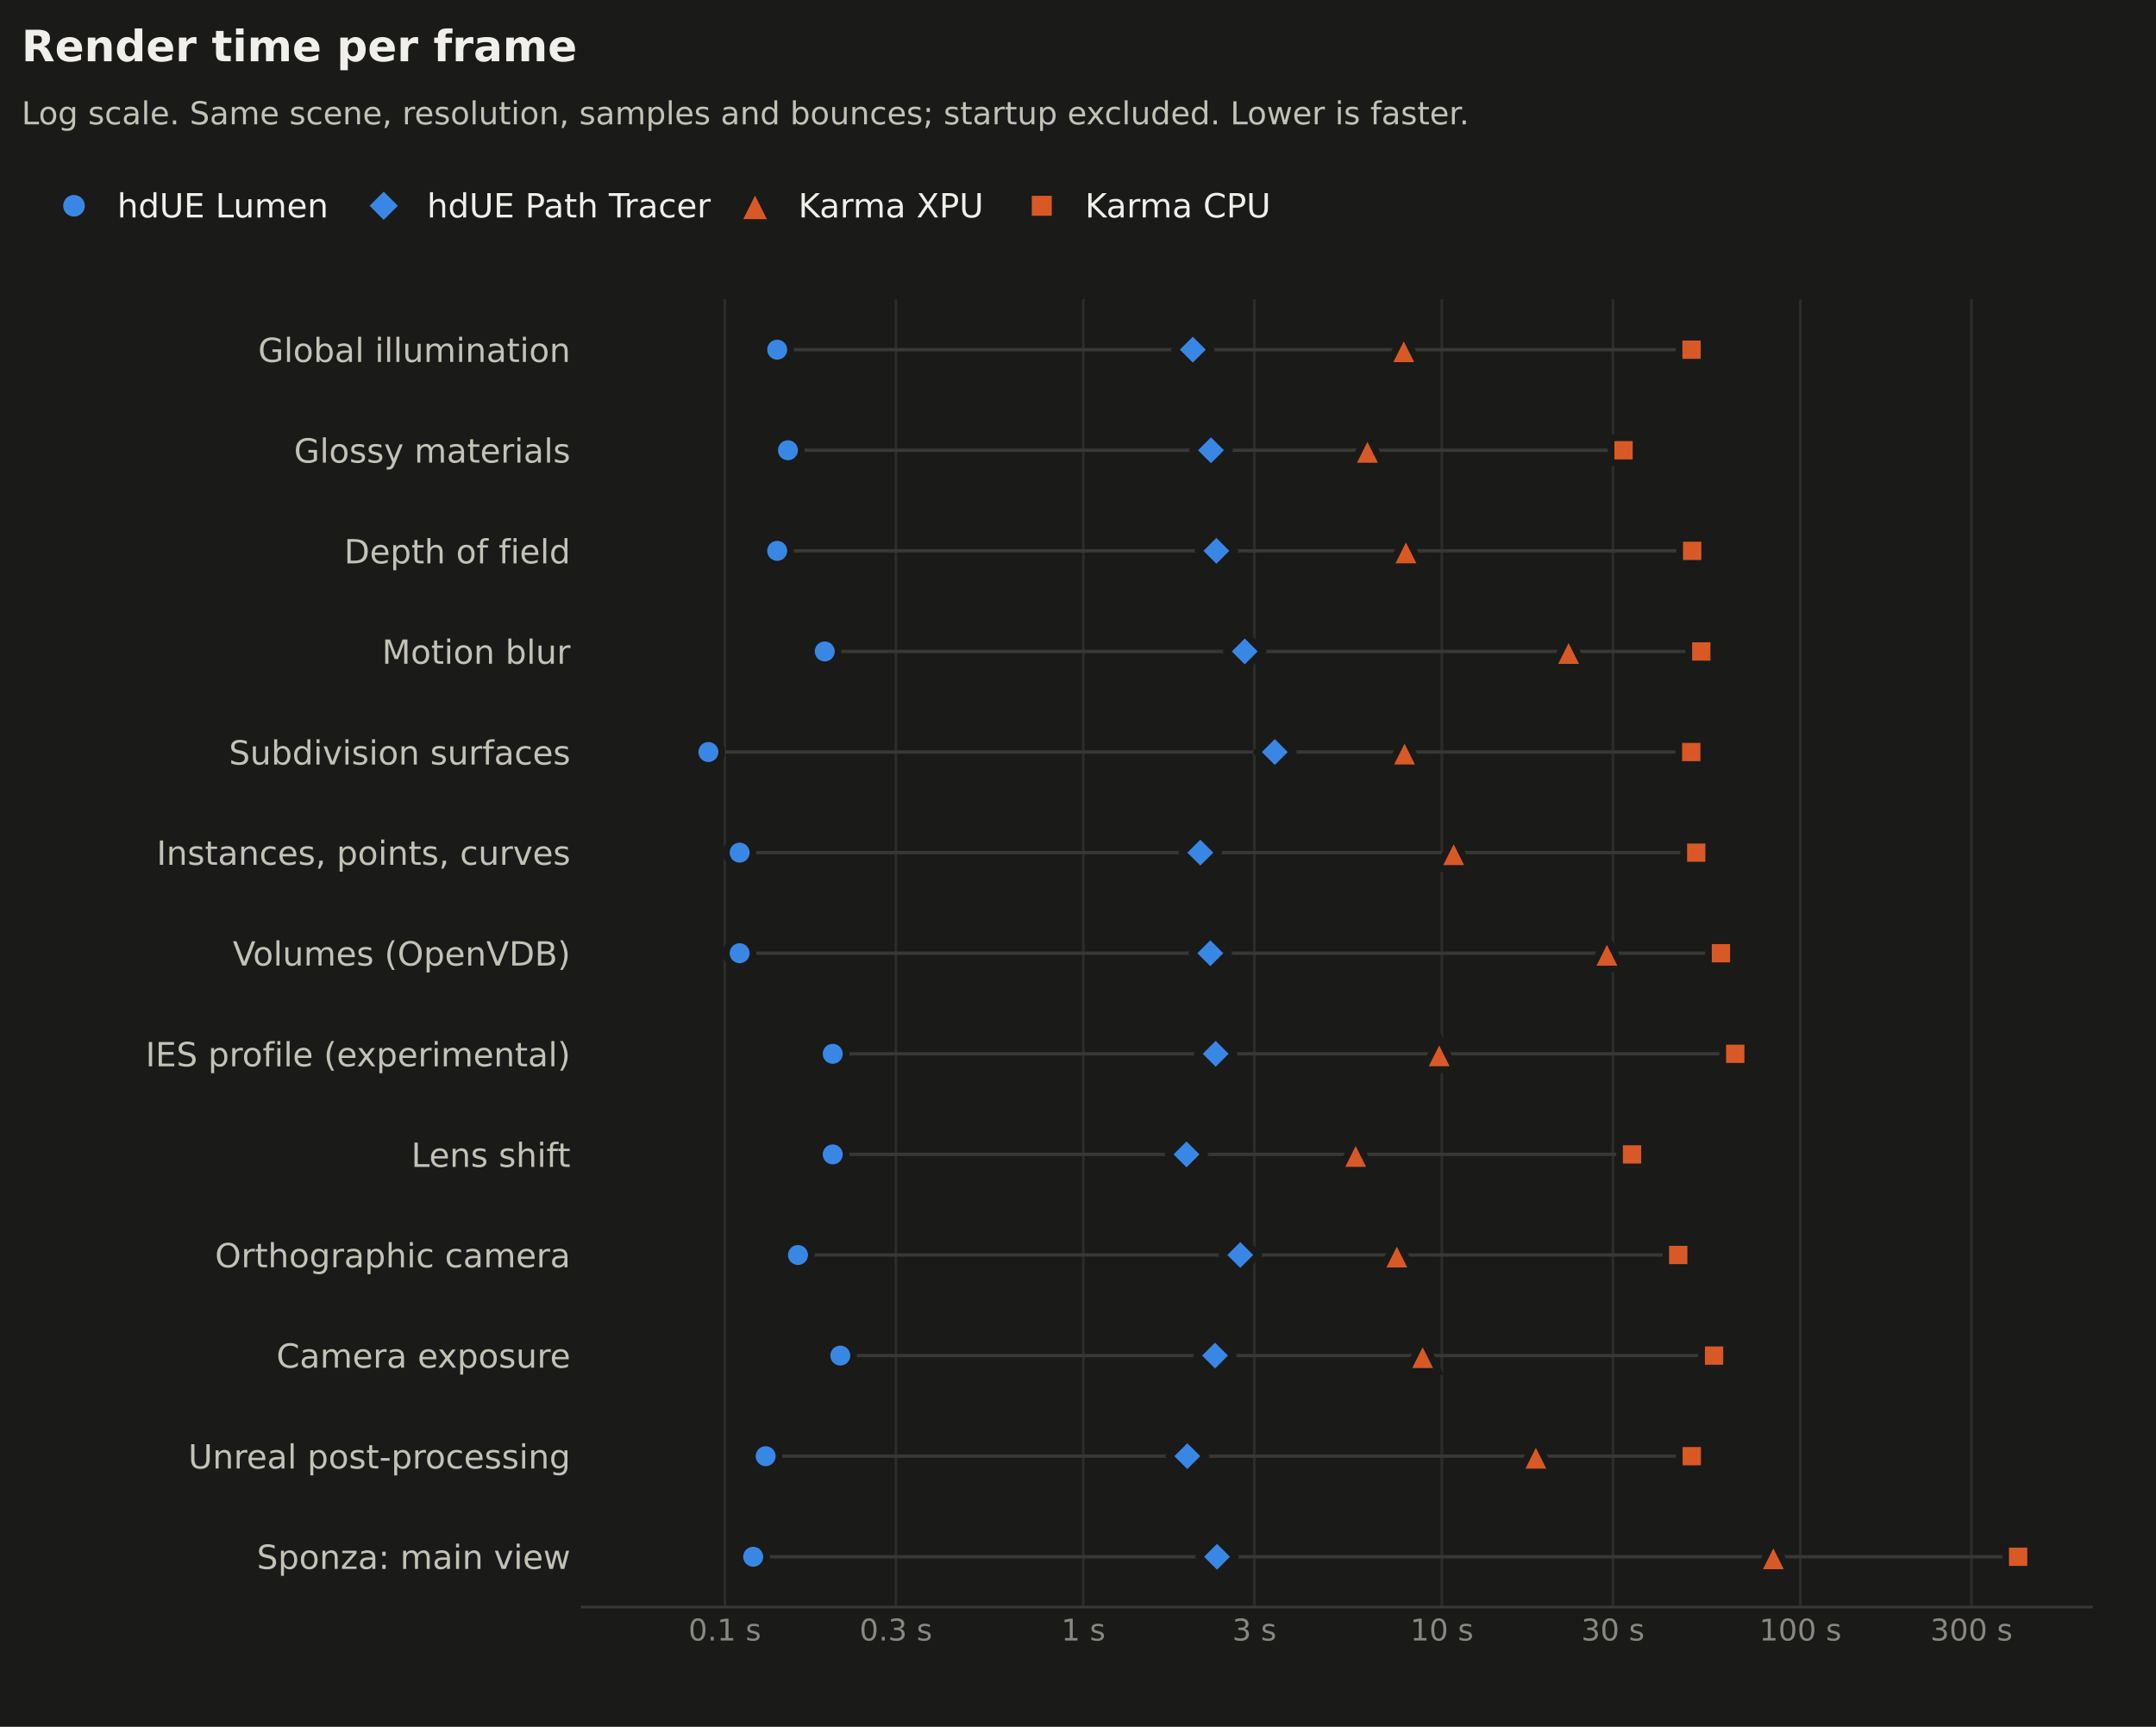
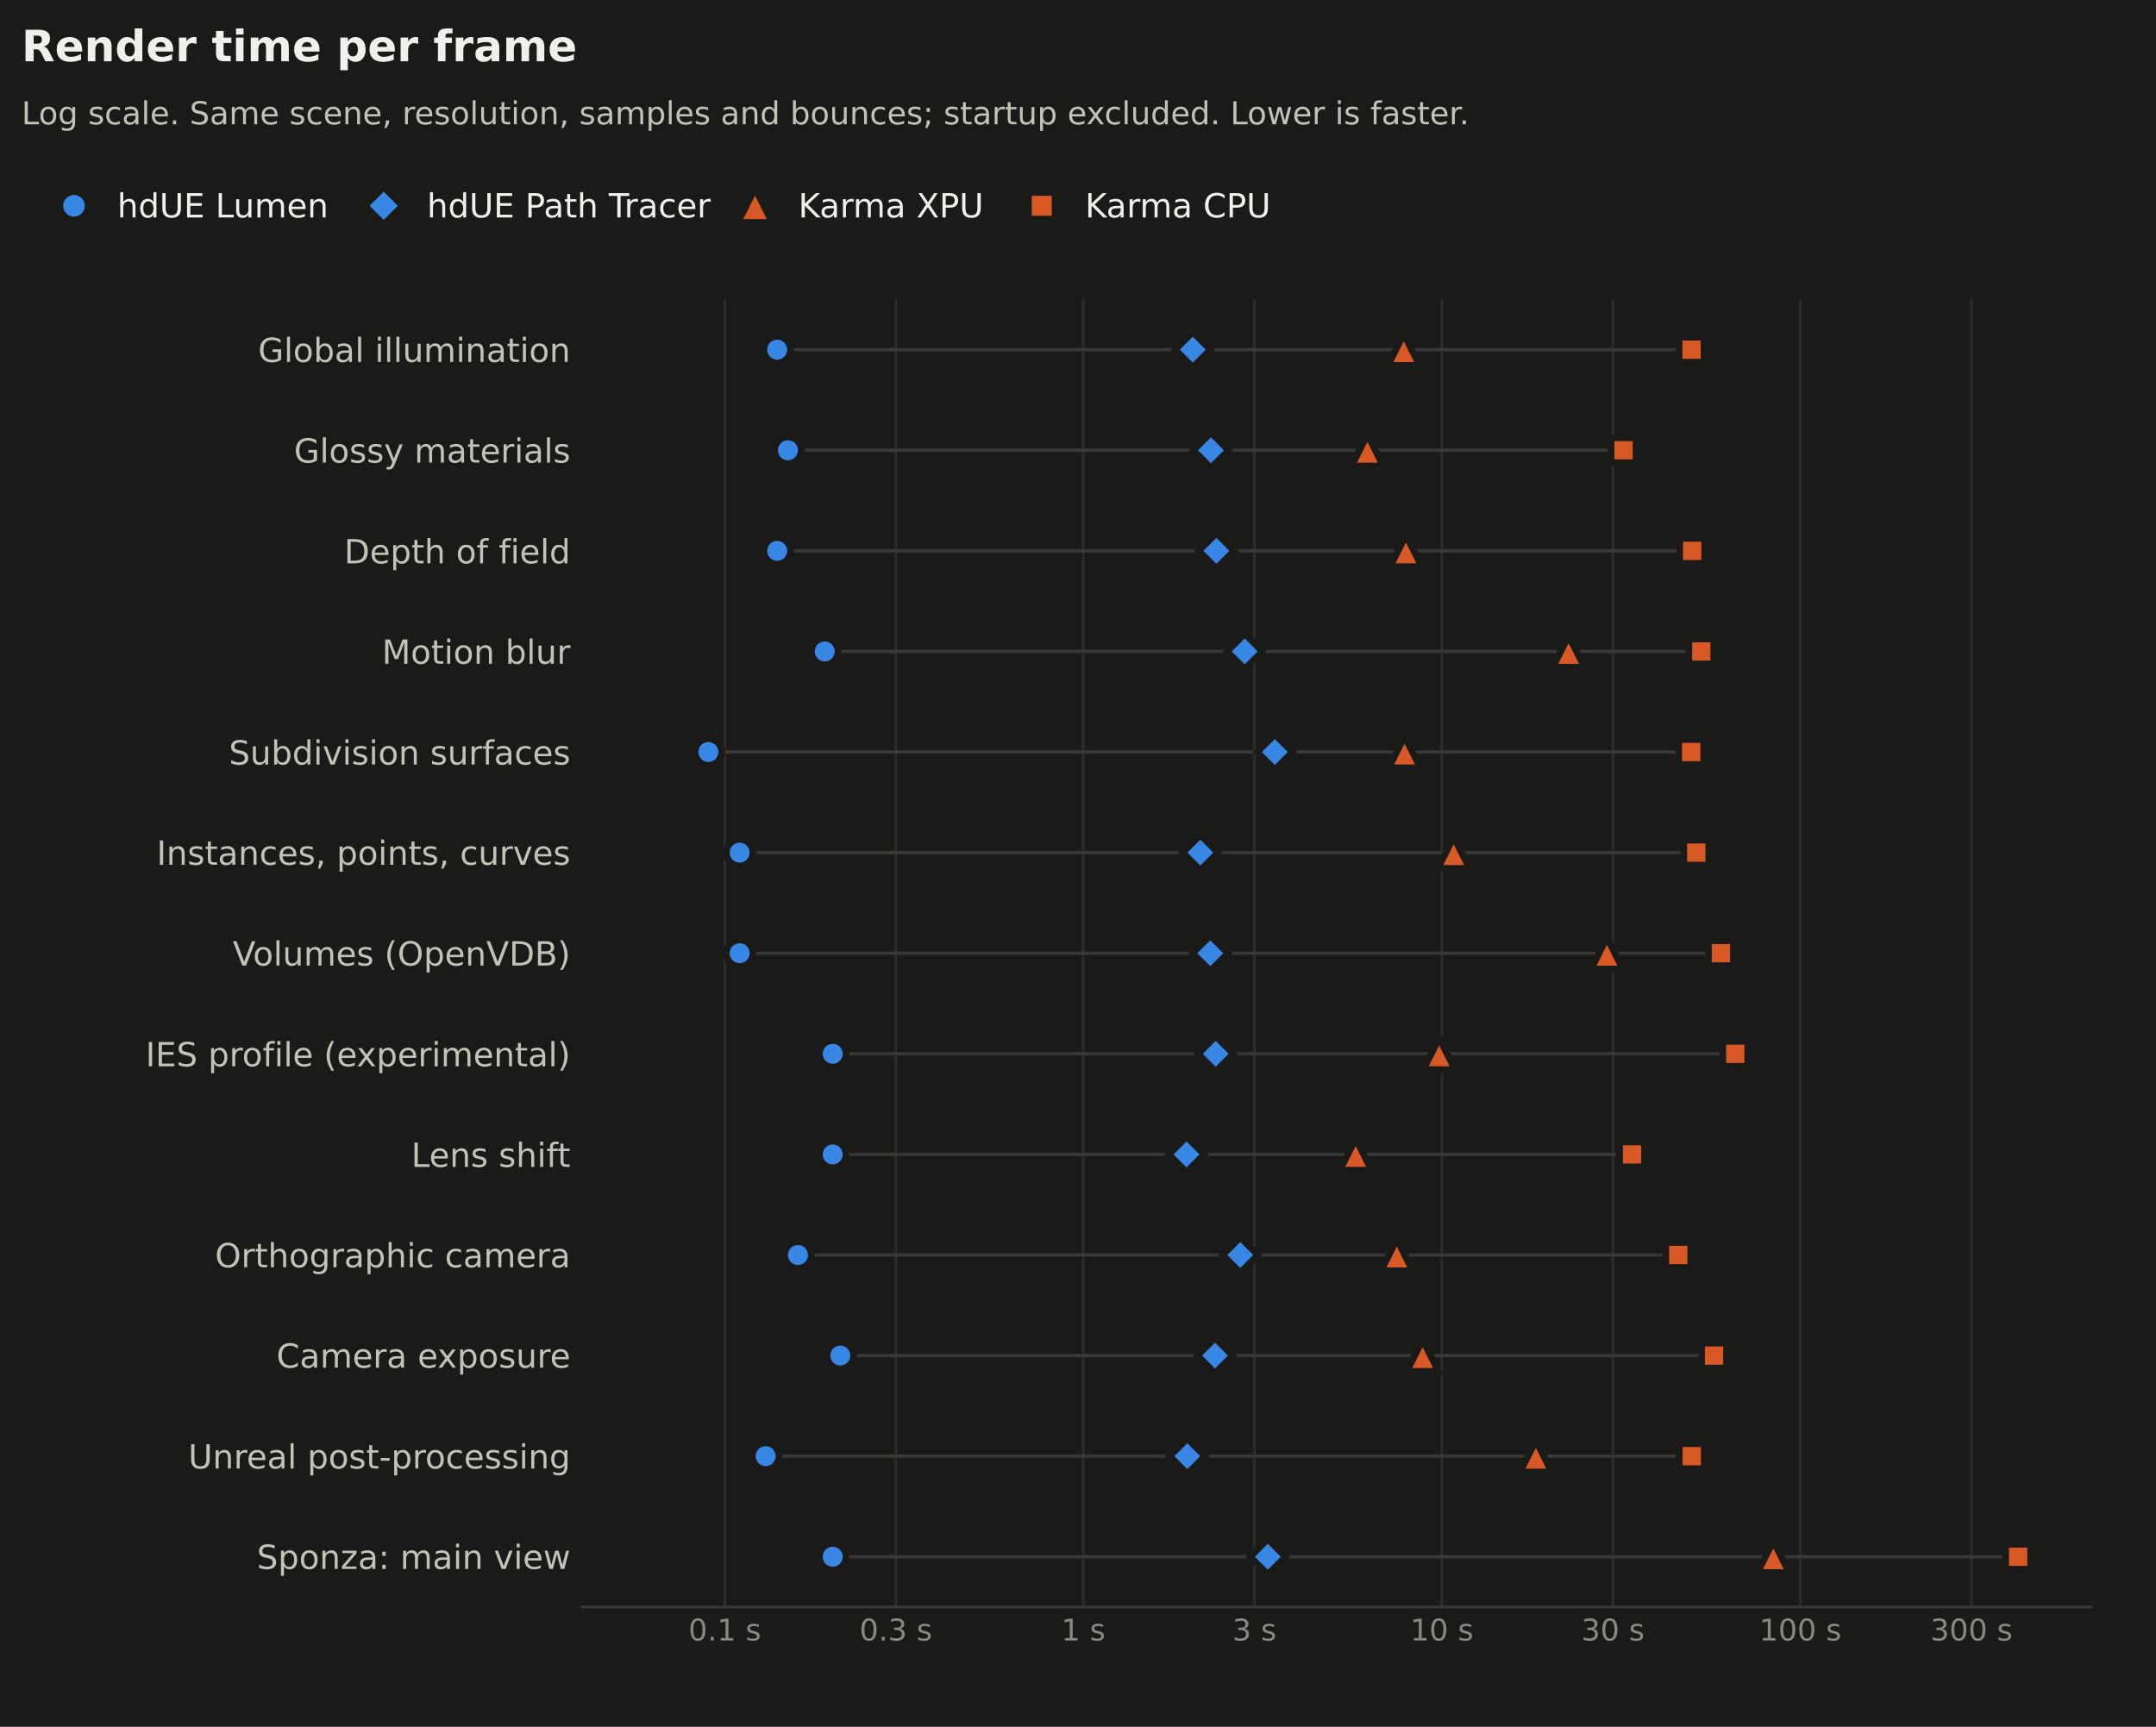
<svg xmlns="http://www.w3.org/2000/svg" xmlns:xlink="http://www.w3.org/1999/xlink" width="648pt" height="519.12pt" viewBox="0 0 648 519.12" version="1.1">
  <defs>
    <style type="text/css">*{stroke-linejoin: round; stroke-linecap: butt}</style>
  </defs>
  <g id="figure_1">
    <g id="patch_1">
      <path d="M 0 519.12  L 648 519.12  L 648 0  L 0 0  z " style="fill: #1a1a19" />
    </g>
    <g id="axes_1">
      <g id="patch_2">
        <path d="M 174.96 483.12  L 628.56 483.12  L 628.56 90  L 174.96 90  z " style="fill: #1a1a19" />
      </g>
      <g id="matplotlib.axis_1">
        <g id="xtick_1">
          <g id="line2d_1">
-             <path d="M 217.841 483.12  L 217.841 90  " clip-path="url(#pa0a4c4a3c7)" style="fill: none; stroke: #2c2c2a; stroke-width: 0.8; stroke-linecap: square" />
+             <path d="M 217.841 483.12  L 217.841 90  " clip-path="url(#pf9adfc923a)" style="fill: none; stroke: #2c2c2a; stroke-width: 0.8; stroke-linecap: square" />
          </g>
          <g id="line2d_2" />
          <g id="text_1">
            <text style="font-size: 9px; font-family: 'Segoe UI', 'DejaVu Sans'; text-anchor: middle; fill: #898781" x="217.841" y="493.172" transform="rotate(-0 217.8415 493.1722)">0.1 s</text>
          </g>
        </g>
        <g id="xtick_2">
          <g id="line2d_3">
-             <path d="M 269.255 483.12  L 269.255 90  " clip-path="url(#pa0a4c4a3c7)" style="fill: none; stroke: #2c2c2a; stroke-width: 0.8; stroke-linecap: square" />
+             <path d="M 269.255 483.12  L 269.255 90  " clip-path="url(#pf9adfc923a)" style="fill: none; stroke: #2c2c2a; stroke-width: 0.8; stroke-linecap: square" />
          </g>
          <g id="line2d_4" />
          <g id="text_2">
            <text style="font-size: 9px; font-family: 'Segoe UI', 'DejaVu Sans'; text-anchor: middle; fill: #898781" x="269.255" y="493.172" transform="rotate(-0 269.2554 493.1722)">0.3 s</text>
          </g>
        </g>
        <g id="xtick_3">
          <g id="line2d_5">
-             <path d="M 325.6 483.12  L 325.6 90  " clip-path="url(#pa0a4c4a3c7)" style="fill: none; stroke: #2c2c2a; stroke-width: 0.8; stroke-linecap: square" />
+             <path d="M 325.6 483.12  L 325.6 90  " clip-path="url(#pf9adfc923a)" style="fill: none; stroke: #2c2c2a; stroke-width: 0.8; stroke-linecap: square" />
          </g>
          <g id="line2d_6" />
          <g id="text_3">
            <text style="font-size: 9px; font-family: 'Segoe UI', 'DejaVu Sans'; text-anchor: middle; fill: #898781" x="325.6" y="493.172" transform="rotate(-0 325.6001 493.1722)">1 s</text>
          </g>
        </g>
        <g id="xtick_4">
          <g id="line2d_7">
-             <path d="M 377.014 483.12  L 377.014 90  " clip-path="url(#pa0a4c4a3c7)" style="fill: none; stroke: #2c2c2a; stroke-width: 0.8; stroke-linecap: square" />
+             <path d="M 377.014 483.12  L 377.014 90  " clip-path="url(#pf9adfc923a)" style="fill: none; stroke: #2c2c2a; stroke-width: 0.8; stroke-linecap: square" />
          </g>
          <g id="line2d_8" />
          <g id="text_4">
            <text style="font-size: 9px; font-family: 'Segoe UI', 'DejaVu Sans'; text-anchor: middle; fill: #898781" x="377.014" y="493.172" transform="rotate(-0 377.014 493.1722)">3 s</text>
          </g>
        </g>
        <g id="xtick_5">
          <g id="line2d_9">
-             <path d="M 433.359 483.12  L 433.359 90  " clip-path="url(#pa0a4c4a3c7)" style="fill: none; stroke: #2c2c2a; stroke-width: 0.8; stroke-linecap: square" />
+             <path d="M 433.359 483.12  L 433.359 90  " clip-path="url(#pf9adfc923a)" style="fill: none; stroke: #2c2c2a; stroke-width: 0.8; stroke-linecap: square" />
          </g>
          <g id="line2d_10" />
          <g id="text_5">
            <text style="font-size: 9px; font-family: 'Segoe UI', 'DejaVu Sans'; text-anchor: middle; fill: #898781" x="433.359" y="493.172" transform="rotate(-0 433.3587 493.1722)">10 s</text>
          </g>
        </g>
        <g id="xtick_6">
          <g id="line2d_11">
-             <path d="M 484.773 483.12  L 484.773 90  " clip-path="url(#pa0a4c4a3c7)" style="fill: none; stroke: #2c2c2a; stroke-width: 0.8; stroke-linecap: square" />
+             <path d="M 484.773 483.12  L 484.773 90  " clip-path="url(#pf9adfc923a)" style="fill: none; stroke: #2c2c2a; stroke-width: 0.8; stroke-linecap: square" />
          </g>
          <g id="line2d_12" />
          <g id="text_6">
            <text style="font-size: 9px; font-family: 'Segoe UI', 'DejaVu Sans'; text-anchor: middle; fill: #898781" x="484.773" y="493.172" transform="rotate(-0 484.7727 493.1722)">30 s</text>
          </g>
        </g>
        <g id="xtick_7">
          <g id="line2d_13">
-             <path d="M 541.117 483.12  L 541.117 90  " clip-path="url(#pa0a4c4a3c7)" style="fill: none; stroke: #2c2c2a; stroke-width: 0.8; stroke-linecap: square" />
+             <path d="M 541.117 483.12  L 541.117 90  " clip-path="url(#pf9adfc923a)" style="fill: none; stroke: #2c2c2a; stroke-width: 0.8; stroke-linecap: square" />
          </g>
          <g id="line2d_14" />
          <g id="text_7">
            <text style="font-size: 9px; font-family: 'Segoe UI', 'DejaVu Sans'; text-anchor: middle; fill: #898781" x="541.117" y="493.172" transform="rotate(-0 541.1173 493.1722)">100 s</text>
          </g>
        </g>
        <g id="xtick_8">
          <g id="line2d_15">
-             <path d="M 592.531 483.12  L 592.531 90  " clip-path="url(#pa0a4c4a3c7)" style="fill: none; stroke: #2c2c2a; stroke-width: 0.8; stroke-linecap: square" />
+             <path d="M 592.531 483.12  L 592.531 90  " clip-path="url(#pf9adfc923a)" style="fill: none; stroke: #2c2c2a; stroke-width: 0.8; stroke-linecap: square" />
          </g>
          <g id="line2d_16" />
          <g id="text_8">
            <text style="font-size: 9px; font-family: 'Segoe UI', 'DejaVu Sans'; text-anchor: middle; fill: #898781" x="592.531" y="493.172" transform="rotate(-0 592.5313 493.1722)">300 s</text>
          </g>
        </g>
      </g>
      <g id="matplotlib.axis_2">
        <g id="ytick_1">
          <g id="line2d_17" />
          <g id="text_9">
            <text style="font-size: 10px; font-family: 'Segoe UI', 'DejaVu Sans'; text-anchor: end; fill: #c3c2b7" x="171.46" y="108.822" transform="rotate(-0 171.46 108.8216)">Global illumination</text>
          </g>
        </g>
        <g id="ytick_2">
          <g id="line2d_18" />
          <g id="text_10">
            <text style="font-size: 10px; font-family: 'Segoe UI', 'DejaVu Sans'; text-anchor: end; fill: #c3c2b7" x="171.46" y="139.062" transform="rotate(-0 171.46 139.0616)">Glossy materials</text>
          </g>
        </g>
        <g id="ytick_3">
          <g id="line2d_19" />
          <g id="text_11">
            <text style="font-size: 10px; font-family: 'Segoe UI', 'DejaVu Sans'; text-anchor: end; fill: #c3c2b7" x="171.46" y="169.355" transform="rotate(-0 171.46 169.3547)">Depth of field</text>
          </g>
        </g>
        <g id="ytick_4">
          <g id="line2d_20" />
          <g id="text_12">
            <text style="font-size: 10px; font-family: 'Segoe UI', 'DejaVu Sans'; text-anchor: end; fill: #c3c2b7" x="171.46" y="199.542" transform="rotate(-0 171.46 199.5416)">Motion blur</text>
          </g>
        </g>
        <g id="ytick_5">
          <g id="line2d_21" />
          <g id="text_13">
            <text style="font-size: 10px; font-family: 'Segoe UI', 'DejaVu Sans'; text-anchor: end; fill: #c3c2b7" x="171.46" y="229.835" transform="rotate(-0 171.46 229.8347)">Subdivision surfaces</text>
          </g>
        </g>
        <g id="ytick_6">
          <g id="line2d_22" />
          <g id="text_14">
            <text style="font-size: 10px; font-family: 'Segoe UI', 'DejaVu Sans'; text-anchor: end; fill: #c3c2b7" x="171.46" y="259.975" transform="rotate(-0 171.46 259.9747)">Instances, points, curves</text>
          </g>
        </g>
        <g id="ytick_7">
          <g id="line2d_23" />
          <g id="text_15">
            <text style="font-size: 10px; font-family: 'Segoe UI', 'DejaVu Sans'; text-anchor: end; fill: #c3c2b7" x="171.46" y="290.262" transform="rotate(-0 171.46 290.2616)">Volumes (OpenVDB)</text>
          </g>
        </g>
        <g id="ytick_8">
          <g id="line2d_24" />
          <g id="text_16">
            <text style="font-size: 10px; font-family: 'Segoe UI', 'DejaVu Sans'; text-anchor: end; fill: #c3c2b7" x="171.46" y="320.555" transform="rotate(-0 171.46 320.5547)">IES profile (experimental)</text>
          </g>
        </g>
        <g id="ytick_9">
          <g id="line2d_25" />
          <g id="text_17">
            <text style="font-size: 10px; font-family: 'Segoe UI', 'DejaVu Sans'; text-anchor: end; fill: #c3c2b7" x="171.46" y="350.795" transform="rotate(-0 171.46 350.7947)">Lens shift</text>
          </g>
        </g>
        <g id="ytick_10">
          <g id="line2d_26" />
          <g id="text_18">
            <text style="font-size: 10px; font-family: 'Segoe UI', 'DejaVu Sans'; text-anchor: end; fill: #c3c2b7" x="171.46" y="380.982" transform="rotate(-0 171.46 380.9816)">Orthographic camera</text>
          </g>
        </g>
        <g id="ytick_11">
          <g id="line2d_27" />
          <g id="text_19">
            <text style="font-size: 10px; font-family: 'Segoe UI', 'DejaVu Sans'; text-anchor: end; fill: #c3c2b7" x="171.46" y="411.16" transform="rotate(-0 171.46 411.1601)">Camera exposure</text>
          </g>
        </g>
        <g id="ytick_12">
          <g id="line2d_28" />
          <g id="text_20">
            <text style="font-size: 10px; font-family: 'Segoe UI', 'DejaVu Sans'; text-anchor: end; fill: #c3c2b7" x="171.46" y="441.462" transform="rotate(-0 171.46 441.4616)">Unreal post-processing</text>
          </g>
        </g>
        <g id="ytick_13">
          <g id="line2d_29" />
          <g id="text_21">
            <text style="font-size: 10px; font-family: 'Segoe UI', 'DejaVu Sans'; text-anchor: end; fill: #c3c2b7" x="171.46" y="471.655" transform="rotate(-0 171.46 471.6547)">Sponza: main view</text>
          </g>
        </g>
      </g>
      <g id="line2d_30">
-         <path d="M 233.588 105.12  L 508.407 105.12  " clip-path="url(#pa0a4c4a3c7)" style="fill: none; stroke: #383835; stroke-linecap: square" />
+         <path d="M 233.588 105.12  L 508.407 105.12  " clip-path="url(#pf9adfc923a)" style="fill: none; stroke: #383835; stroke-linecap: square" />
      </g>
      <g id="line2d_31">
-         <path d="M 236.817 135.36  L 487.968 135.36  " clip-path="url(#pa0a4c4a3c7)" style="fill: none; stroke: #383835; stroke-linecap: square" />
+         <path d="M 236.817 135.36  L 487.968 135.36  " clip-path="url(#pf9adfc923a)" style="fill: none; stroke: #383835; stroke-linecap: square" />
      </g>
      <g id="line2d_32">
-         <path d="M 233.588 165.6  L 508.594 165.6  " clip-path="url(#pa0a4c4a3c7)" style="fill: none; stroke: #383835; stroke-linecap: square" />
+         <path d="M 233.588 165.6  L 508.594 165.6  " clip-path="url(#pf9adfc923a)" style="fill: none; stroke: #383835; stroke-linecap: square" />
      </g>
      <g id="line2d_33">
-         <path d="M 247.88 195.84  L 511.335 195.84  " clip-path="url(#pa0a4c4a3c7)" style="fill: none; stroke: #383835; stroke-linecap: square" />
+         <path d="M 247.88 195.84  L 511.335 195.84  " clip-path="url(#pf9adfc923a)" style="fill: none; stroke: #383835; stroke-linecap: square" />
      </g>
      <g id="line2d_34">
-         <path d="M 212.911 226.08  L 508.312 226.08  " clip-path="url(#pa0a4c4a3c7)" style="fill: none; stroke: #383835; stroke-linecap: square" />
+         <path d="M 212.911 226.08  L 508.312 226.08  " clip-path="url(#pf9adfc923a)" style="fill: none; stroke: #383835; stroke-linecap: square" />
      </g>
      <g id="line2d_35">
-         <path d="M 222.302 256.32  L 509.816 256.32  " clip-path="url(#pa0a4c4a3c7)" style="fill: none; stroke: #383835; stroke-linecap: square" />
+         <path d="M 222.302 256.32  L 509.816 256.32  " clip-path="url(#pf9adfc923a)" style="fill: none; stroke: #383835; stroke-linecap: square" />
      </g>
      <g id="line2d_36">
-         <path d="M 222.302 286.56  L 517.242 286.56  " clip-path="url(#pa0a4c4a3c7)" style="fill: none; stroke: #383835; stroke-linecap: square" />
+         <path d="M 222.302 286.56  L 517.242 286.56  " clip-path="url(#pf9adfc923a)" style="fill: none; stroke: #383835; stroke-linecap: square" />
      </g>
      <g id="line2d_37">
-         <path d="M 250.28 316.8  L 521.537 316.8  " clip-path="url(#pa0a4c4a3c7)" style="fill: none; stroke: #383835; stroke-linecap: square" />
+         <path d="M 250.28 316.8  L 521.537 316.8  " clip-path="url(#pf9adfc923a)" style="fill: none; stroke: #383835; stroke-linecap: square" />
      </g>
      <g id="line2d_38">
-         <path d="M 250.28 347.04  L 490.52 347.04  " clip-path="url(#pa0a4c4a3c7)" style="fill: none; stroke: #383835; stroke-linecap: square" />
+         <path d="M 250.28 347.04  L 490.52 347.04  " clip-path="url(#pf9adfc923a)" style="fill: none; stroke: #383835; stroke-linecap: square" />
      </g>
      <g id="line2d_39">
-         <path d="M 239.837 377.28  L 504.409 377.28  " clip-path="url(#pa0a4c4a3c7)" style="fill: none; stroke: #383835; stroke-linecap: square" />
+         <path d="M 239.837 377.28  L 504.409 377.28  " clip-path="url(#pf9adfc923a)" style="fill: none; stroke: #383835; stroke-linecap: square" />
      </g>
      <g id="line2d_40">
-         <path d="M 252.563 407.52  L 515.171 407.52  " clip-path="url(#pa0a4c4a3c7)" style="fill: none; stroke: #383835; stroke-linecap: square" />
+         <path d="M 252.563 407.52  L 515.171 407.52  " clip-path="url(#pf9adfc923a)" style="fill: none; stroke: #383835; stroke-linecap: square" />
      </g>
      <g id="line2d_41">
-         <path d="M 230.12 437.76  L 508.472 437.76  " clip-path="url(#pa0a4c4a3c7)" style="fill: none; stroke: #383835; stroke-linecap: square" />
+         <path d="M 230.12 437.76  L 508.472 437.76  " clip-path="url(#pf9adfc923a)" style="fill: none; stroke: #383835; stroke-linecap: square" />
      </g>
      <g id="line2d_42">
-         <path d="M 226.374 468  L 606.564 468  " clip-path="url(#pa0a4c4a3c7)" style="fill: none; stroke: #383835; stroke-linecap: square" />
+         <path d="M 250.28 468  L 606.564 468  " clip-path="url(#pf9adfc923a)" style="fill: none; stroke: #383835; stroke-linecap: square" />
      </g>
      <g id="patch_3">
        <path d="M 174.96 483.12  L 628.56 483.12  " style="fill: none; stroke: #383835; stroke-width: 0.8; stroke-linejoin: miter; stroke-linecap: square" />
      </g>
      <g id="line2d_43">
        <defs>
-           <path id="m0a9217d478" d="M 0 4  C 1.061 4 2.078 3.579 2.828 2.828  C 3.579 2.078 4 1.061 4 0  C 4 -1.061 3.579 -2.078 2.828 -2.828  C 2.078 -3.579 1.061 -4 0 -4  C -1.061 -4 -2.078 -3.579 -2.828 -2.828  C -3.579 -2.078 -4 -1.061 -4 0  C -4 1.061 -3.579 2.078 -2.828 2.828  C -2.078 3.579 -1.061 4 0 4  z " style="stroke: #1a1a19; stroke-width: 2" />
-         </defs>
-         <g clip-path="url(#pa0a4c4a3c7)">
-           <use xlink:href="#m0a9217d478" x="233.588" y="105.12" style="fill: #3987e5; stroke: #1a1a19; stroke-width: 2" />
+           <path id="meec5fe7db6" d="M 0 4  C 1.061 4 2.078 3.579 2.828 2.828  C 3.579 2.078 4 1.061 4 0  C 4 -1.061 3.579 -2.078 2.828 -2.828  C 2.078 -3.579 1.061 -4 0 -4  C -1.061 -4 -2.078 -3.579 -2.828 -2.828  C -3.579 -2.078 -4 -1.061 -4 0  C -4 1.061 -3.579 2.078 -2.828 2.828  C -2.078 3.579 -1.061 4 0 4  z " style="stroke: #1a1a19; stroke-width: 2" />
+         </defs>
+         <g clip-path="url(#pf9adfc923a)">
+           <use xlink:href="#meec5fe7db6" x="233.588" y="105.12" style="fill: #3987e5; stroke: #1a1a19; stroke-width: 2" />
        </g>
      </g>
      <g id="line2d_44">
        <defs>
-           <path id="m1e6e5ae60d" d="M 0 5.303  L 5.303 0  L 0 -5.303  L -5.303 0  z " style="stroke: #1a1a19; stroke-width: 2; stroke-linejoin: miter" />
-         </defs>
-         <g clip-path="url(#pa0a4c4a3c7)">
-           <use xlink:href="#m1e6e5ae60d" x="358.504" y="105.12" style="fill: #3987e5; stroke: #1a1a19; stroke-width: 2; stroke-linejoin: miter" />
+           <path id="mbec8440b05" d="M 0 5.303  L 5.303 0  L 0 -5.303  L -5.303 0  z " style="stroke: #1a1a19; stroke-width: 2; stroke-linejoin: miter" />
+         </defs>
+         <g clip-path="url(#pf9adfc923a)">
+           <use xlink:href="#mbec8440b05" x="358.504" y="105.12" style="fill: #3987e5; stroke: #1a1a19; stroke-width: 2; stroke-linejoin: miter" />
        </g>
      </g>
      <g id="line2d_45">
        <defs>
-           <path id="maf8170c9a5" d="M 0 -4.75  L -4.75 4.75  L 4.75 4.75  z " style="stroke: #1a1a19; stroke-width: 2; stroke-linejoin: miter" />
-         </defs>
-         <g clip-path="url(#pa0a4c4a3c7)">
-           <use xlink:href="#maf8170c9a5" x="421.911" y="105.12" style="fill: #d95926; stroke: #1a1a19; stroke-width: 2; stroke-linejoin: miter" />
+           <path id="m8a37aedf80" d="M 0 -4.75  L -4.75 4.75  L 4.75 4.75  z " style="stroke: #1a1a19; stroke-width: 2; stroke-linejoin: miter" />
+         </defs>
+         <g clip-path="url(#pf9adfc923a)">
+           <use xlink:href="#m8a37aedf80" x="421.911" y="105.12" style="fill: #d95926; stroke: #1a1a19; stroke-width: 2; stroke-linejoin: miter" />
        </g>
      </g>
      <g id="line2d_46">
        <defs>
-           <path id="m56a8c7bff3" d="M -3.75 3.75  L 3.75 3.75  L 3.75 -3.75  L -3.75 -3.75  z " style="stroke: #1a1a19; stroke-width: 2; stroke-linejoin: miter" />
-         </defs>
-         <g clip-path="url(#pa0a4c4a3c7)">
-           <use xlink:href="#m56a8c7bff3" x="508.407" y="105.12" style="fill: #d95926; stroke: #1a1a19; stroke-width: 2; stroke-linejoin: miter" />
+           <path id="mb68e5873d5" d="M -3.75 3.75  L 3.75 3.75  L 3.75 -3.75  L -3.75 -3.75  z " style="stroke: #1a1a19; stroke-width: 2; stroke-linejoin: miter" />
+         </defs>
+         <g clip-path="url(#pf9adfc923a)">
+           <use xlink:href="#mb68e5873d5" x="508.407" y="105.12" style="fill: #d95926; stroke: #1a1a19; stroke-width: 2; stroke-linejoin: miter" />
        </g>
      </g>
      <g id="line2d_47">
-         <g clip-path="url(#pa0a4c4a3c7)">
-           <use xlink:href="#m0a9217d478" x="236.817" y="135.36" style="fill: #3987e5; stroke: #1a1a19; stroke-width: 2" />
+         <g clip-path="url(#pf9adfc923a)">
+           <use xlink:href="#meec5fe7db6" x="236.817" y="135.36" style="fill: #3987e5; stroke: #1a1a19; stroke-width: 2" />
        </g>
      </g>
      <g id="line2d_48">
-         <g clip-path="url(#pa0a4c4a3c7)">
-           <use xlink:href="#m1e6e5ae60d" x="363.965" y="135.36" style="fill: #3987e5; stroke: #1a1a19; stroke-width: 2; stroke-linejoin: miter" />
+         <g clip-path="url(#pf9adfc923a)">
+           <use xlink:href="#mbec8440b05" x="363.965" y="135.36" style="fill: #3987e5; stroke: #1a1a19; stroke-width: 2; stroke-linejoin: miter" />
        </g>
      </g>
      <g id="line2d_49">
-         <g clip-path="url(#pa0a4c4a3c7)">
-           <use xlink:href="#maf8170c9a5" x="410.987" y="135.36" style="fill: #d95926; stroke: #1a1a19; stroke-width: 2; stroke-linejoin: miter" />
+         <g clip-path="url(#pf9adfc923a)">
+           <use xlink:href="#m8a37aedf80" x="410.987" y="135.36" style="fill: #d95926; stroke: #1a1a19; stroke-width: 2; stroke-linejoin: miter" />
        </g>
      </g>
      <g id="line2d_50">
-         <g clip-path="url(#pa0a4c4a3c7)">
-           <use xlink:href="#m56a8c7bff3" x="487.968" y="135.36" style="fill: #d95926; stroke: #1a1a19; stroke-width: 2; stroke-linejoin: miter" />
+         <g clip-path="url(#pf9adfc923a)">
+           <use xlink:href="#mb68e5873d5" x="487.968" y="135.36" style="fill: #d95926; stroke: #1a1a19; stroke-width: 2; stroke-linejoin: miter" />
        </g>
      </g>
      <g id="line2d_51">
-         <g clip-path="url(#pa0a4c4a3c7)">
-           <use xlink:href="#m0a9217d478" x="233.588" y="165.6" style="fill: #3987e5; stroke: #1a1a19; stroke-width: 2" />
+         <g clip-path="url(#pf9adfc923a)">
+           <use xlink:href="#meec5fe7db6" x="233.588" y="165.6" style="fill: #3987e5; stroke: #1a1a19; stroke-width: 2" />
        </g>
      </g>
      <g id="line2d_52">
-         <g clip-path="url(#pa0a4c4a3c7)">
-           <use xlink:href="#m1e6e5ae60d" x="365.586" y="165.6" style="fill: #3987e5; stroke: #1a1a19; stroke-width: 2; stroke-linejoin: miter" />
+         <g clip-path="url(#pf9adfc923a)">
+           <use xlink:href="#mbec8440b05" x="365.586" y="165.6" style="fill: #3987e5; stroke: #1a1a19; stroke-width: 2; stroke-linejoin: miter" />
        </g>
      </g>
      <g id="line2d_53">
-         <g clip-path="url(#pa0a4c4a3c7)">
-           <use xlink:href="#maf8170c9a5" x="422.564" y="165.6" style="fill: #d95926; stroke: #1a1a19; stroke-width: 2; stroke-linejoin: miter" />
+         <g clip-path="url(#pf9adfc923a)">
+           <use xlink:href="#m8a37aedf80" x="422.564" y="165.6" style="fill: #d95926; stroke: #1a1a19; stroke-width: 2; stroke-linejoin: miter" />
        </g>
      </g>
      <g id="line2d_54">
-         <g clip-path="url(#pa0a4c4a3c7)">
-           <use xlink:href="#m56a8c7bff3" x="508.594" y="165.6" style="fill: #d95926; stroke: #1a1a19; stroke-width: 2; stroke-linejoin: miter" />
+         <g clip-path="url(#pf9adfc923a)">
+           <use xlink:href="#mb68e5873d5" x="508.594" y="165.6" style="fill: #d95926; stroke: #1a1a19; stroke-width: 2; stroke-linejoin: miter" />
        </g>
      </g>
      <g id="line2d_55">
-         <g clip-path="url(#pa0a4c4a3c7)">
-           <use xlink:href="#m0a9217d478" x="247.88" y="195.84" style="fill: #3987e5; stroke: #1a1a19; stroke-width: 2" />
+         <g clip-path="url(#pf9adfc923a)">
+           <use xlink:href="#meec5fe7db6" x="247.88" y="195.84" style="fill: #3987e5; stroke: #1a1a19; stroke-width: 2" />
        </g>
      </g>
      <g id="line2d_56">
-         <g clip-path="url(#pa0a4c4a3c7)">
-           <use xlink:href="#m1e6e5ae60d" x="374.118" y="195.84" style="fill: #3987e5; stroke: #1a1a19; stroke-width: 2; stroke-linejoin: miter" />
+         <g clip-path="url(#pf9adfc923a)">
+           <use xlink:href="#mbec8440b05" x="374.118" y="195.84" style="fill: #3987e5; stroke: #1a1a19; stroke-width: 2; stroke-linejoin: miter" />
        </g>
      </g>
      <g id="line2d_57">
-         <g clip-path="url(#pa0a4c4a3c7)">
-           <use xlink:href="#maf8170c9a5" x="471.455" y="195.84" style="fill: #d95926; stroke: #1a1a19; stroke-width: 2; stroke-linejoin: miter" />
+         <g clip-path="url(#pf9adfc923a)">
+           <use xlink:href="#m8a37aedf80" x="471.455" y="195.84" style="fill: #d95926; stroke: #1a1a19; stroke-width: 2; stroke-linejoin: miter" />
        </g>
      </g>
      <g id="line2d_58">
-         <g clip-path="url(#pa0a4c4a3c7)">
-           <use xlink:href="#m56a8c7bff3" x="511.335" y="195.84" style="fill: #d95926; stroke: #1a1a19; stroke-width: 2; stroke-linejoin: miter" />
+         <g clip-path="url(#pf9adfc923a)">
+           <use xlink:href="#mb68e5873d5" x="511.335" y="195.84" style="fill: #d95926; stroke: #1a1a19; stroke-width: 2; stroke-linejoin: miter" />
        </g>
      </g>
      <g id="line2d_59">
-         <g clip-path="url(#pa0a4c4a3c7)">
-           <use xlink:href="#m0a9217d478" x="212.911" y="226.08" style="fill: #3987e5; stroke: #1a1a19; stroke-width: 2" />
+         <g clip-path="url(#pf9adfc923a)">
+           <use xlink:href="#meec5fe7db6" x="212.911" y="226.08" style="fill: #3987e5; stroke: #1a1a19; stroke-width: 2" />
        </g>
      </g>
      <g id="line2d_60">
-         <g clip-path="url(#pa0a4c4a3c7)">
-           <use xlink:href="#m1e6e5ae60d" x="383.146" y="226.08" style="fill: #3987e5; stroke: #1a1a19; stroke-width: 2; stroke-linejoin: miter" />
+         <g clip-path="url(#pf9adfc923a)">
+           <use xlink:href="#mbec8440b05" x="383.146" y="226.08" style="fill: #3987e5; stroke: #1a1a19; stroke-width: 2; stroke-linejoin: miter" />
        </g>
      </g>
      <g id="line2d_61">
-         <g clip-path="url(#pa0a4c4a3c7)">
-           <use xlink:href="#maf8170c9a5" x="422.149" y="226.08" style="fill: #d95926; stroke: #1a1a19; stroke-width: 2; stroke-linejoin: miter" />
+         <g clip-path="url(#pf9adfc923a)">
+           <use xlink:href="#m8a37aedf80" x="422.149" y="226.08" style="fill: #d95926; stroke: #1a1a19; stroke-width: 2; stroke-linejoin: miter" />
        </g>
      </g>
      <g id="line2d_62">
-         <g clip-path="url(#pa0a4c4a3c7)">
-           <use xlink:href="#m56a8c7bff3" x="508.312" y="226.08" style="fill: #d95926; stroke: #1a1a19; stroke-width: 2; stroke-linejoin: miter" />
+         <g clip-path="url(#pf9adfc923a)">
+           <use xlink:href="#mb68e5873d5" x="508.312" y="226.08" style="fill: #d95926; stroke: #1a1a19; stroke-width: 2; stroke-linejoin: miter" />
        </g>
      </g>
      <g id="line2d_63">
-         <g clip-path="url(#pa0a4c4a3c7)">
-           <use xlink:href="#m0a9217d478" x="222.302" y="256.32" style="fill: #3987e5; stroke: #1a1a19; stroke-width: 2" />
+         <g clip-path="url(#pf9adfc923a)">
+           <use xlink:href="#meec5fe7db6" x="222.302" y="256.32" style="fill: #3987e5; stroke: #1a1a19; stroke-width: 2" />
        </g>
      </g>
      <g id="line2d_64">
-         <g clip-path="url(#pa0a4c4a3c7)">
-           <use xlink:href="#m1e6e5ae60d" x="360.766" y="256.32" style="fill: #3987e5; stroke: #1a1a19; stroke-width: 2; stroke-linejoin: miter" />
+         <g clip-path="url(#pf9adfc923a)">
+           <use xlink:href="#mbec8440b05" x="360.766" y="256.32" style="fill: #3987e5; stroke: #1a1a19; stroke-width: 2; stroke-linejoin: miter" />
        </g>
      </g>
      <g id="line2d_65">
-         <g clip-path="url(#pa0a4c4a3c7)">
-           <use xlink:href="#maf8170c9a5" x="436.917" y="256.32" style="fill: #d95926; stroke: #1a1a19; stroke-width: 2; stroke-linejoin: miter" />
+         <g clip-path="url(#pf9adfc923a)">
+           <use xlink:href="#m8a37aedf80" x="436.917" y="256.32" style="fill: #d95926; stroke: #1a1a19; stroke-width: 2; stroke-linejoin: miter" />
        </g>
      </g>
      <g id="line2d_66">
-         <g clip-path="url(#pa0a4c4a3c7)">
-           <use xlink:href="#m56a8c7bff3" x="509.816" y="256.32" style="fill: #d95926; stroke: #1a1a19; stroke-width: 2; stroke-linejoin: miter" />
+         <g clip-path="url(#pf9adfc923a)">
+           <use xlink:href="#mb68e5873d5" x="509.816" y="256.32" style="fill: #d95926; stroke: #1a1a19; stroke-width: 2; stroke-linejoin: miter" />
        </g>
      </g>
      <g id="line2d_67">
-         <g clip-path="url(#pa0a4c4a3c7)">
-           <use xlink:href="#m0a9217d478" x="222.302" y="286.56" style="fill: #3987e5; stroke: #1a1a19; stroke-width: 2" />
+         <g clip-path="url(#pf9adfc923a)">
+           <use xlink:href="#meec5fe7db6" x="222.302" y="286.56" style="fill: #3987e5; stroke: #1a1a19; stroke-width: 2" />
        </g>
      </g>
      <g id="line2d_68">
-         <g clip-path="url(#pa0a4c4a3c7)">
-           <use xlink:href="#m1e6e5ae60d" x="363.758" y="286.56" style="fill: #3987e5; stroke: #1a1a19; stroke-width: 2; stroke-linejoin: miter" />
+         <g clip-path="url(#pf9adfc923a)">
+           <use xlink:href="#mbec8440b05" x="363.758" y="286.56" style="fill: #3987e5; stroke: #1a1a19; stroke-width: 2; stroke-linejoin: miter" />
        </g>
      </g>
      <g id="line2d_69">
-         <g clip-path="url(#pa0a4c4a3c7)">
-           <use xlink:href="#maf8170c9a5" x="482.976" y="286.56" style="fill: #d95926; stroke: #1a1a19; stroke-width: 2; stroke-linejoin: miter" />
+         <g clip-path="url(#pf9adfc923a)">
+           <use xlink:href="#m8a37aedf80" x="482.976" y="286.56" style="fill: #d95926; stroke: #1a1a19; stroke-width: 2; stroke-linejoin: miter" />
        </g>
      </g>
      <g id="line2d_70">
-         <g clip-path="url(#pa0a4c4a3c7)">
-           <use xlink:href="#m56a8c7bff3" x="517.242" y="286.56" style="fill: #d95926; stroke: #1a1a19; stroke-width: 2; stroke-linejoin: miter" />
+         <g clip-path="url(#pf9adfc923a)">
+           <use xlink:href="#mb68e5873d5" x="517.242" y="286.56" style="fill: #d95926; stroke: #1a1a19; stroke-width: 2; stroke-linejoin: miter" />
        </g>
      </g>
      <g id="line2d_71">
-         <g clip-path="url(#pa0a4c4a3c7)">
-           <use xlink:href="#m0a9217d478" x="250.28" y="316.8" style="fill: #3987e5; stroke: #1a1a19; stroke-width: 2" />
+         <g clip-path="url(#pf9adfc923a)">
+           <use xlink:href="#meec5fe7db6" x="250.28" y="316.8" style="fill: #3987e5; stroke: #1a1a19; stroke-width: 2" />
        </g>
      </g>
      <g id="line2d_72">
-         <g clip-path="url(#pa0a4c4a3c7)">
-           <use xlink:href="#m1e6e5ae60d" x="365.386" y="316.8" style="fill: #3987e5; stroke: #1a1a19; stroke-width: 2; stroke-linejoin: miter" />
+         <g clip-path="url(#pf9adfc923a)">
+           <use xlink:href="#mbec8440b05" x="365.386" y="316.8" style="fill: #3987e5; stroke: #1a1a19; stroke-width: 2; stroke-linejoin: miter" />
        </g>
      </g>
      <g id="line2d_73">
-         <g clip-path="url(#pa0a4c4a3c7)">
-           <use xlink:href="#maf8170c9a5" x="432.556" y="316.8" style="fill: #d95926; stroke: #1a1a19; stroke-width: 2; stroke-linejoin: miter" />
+         <g clip-path="url(#pf9adfc923a)">
+           <use xlink:href="#m8a37aedf80" x="432.556" y="316.8" style="fill: #d95926; stroke: #1a1a19; stroke-width: 2; stroke-linejoin: miter" />
        </g>
      </g>
      <g id="line2d_74">
-         <g clip-path="url(#pa0a4c4a3c7)">
-           <use xlink:href="#m56a8c7bff3" x="521.537" y="316.8" style="fill: #d95926; stroke: #1a1a19; stroke-width: 2; stroke-linejoin: miter" />
+         <g clip-path="url(#pf9adfc923a)">
+           <use xlink:href="#mb68e5873d5" x="521.537" y="316.8" style="fill: #d95926; stroke: #1a1a19; stroke-width: 2; stroke-linejoin: miter" />
        </g>
      </g>
      <g id="line2d_75">
-         <g clip-path="url(#pa0a4c4a3c7)">
-           <use xlink:href="#m0a9217d478" x="250.28" y="347.04" style="fill: #3987e5; stroke: #1a1a19; stroke-width: 2" />
+         <g clip-path="url(#pf9adfc923a)">
+           <use xlink:href="#meec5fe7db6" x="250.28" y="347.04" style="fill: #3987e5; stroke: #1a1a19; stroke-width: 2" />
        </g>
      </g>
      <g id="line2d_76">
-         <g clip-path="url(#pa0a4c4a3c7)">
-           <use xlink:href="#m1e6e5ae60d" x="356.613" y="347.04" style="fill: #3987e5; stroke: #1a1a19; stroke-width: 2; stroke-linejoin: miter" />
+         <g clip-path="url(#pf9adfc923a)">
+           <use xlink:href="#mbec8440b05" x="356.613" y="347.04" style="fill: #3987e5; stroke: #1a1a19; stroke-width: 2; stroke-linejoin: miter" />
        </g>
      </g>
      <g id="line2d_77">
-         <g clip-path="url(#pa0a4c4a3c7)">
-           <use xlink:href="#maf8170c9a5" x="407.461" y="347.04" style="fill: #d95926; stroke: #1a1a19; stroke-width: 2; stroke-linejoin: miter" />
+         <g clip-path="url(#pf9adfc923a)">
+           <use xlink:href="#m8a37aedf80" x="407.461" y="347.04" style="fill: #d95926; stroke: #1a1a19; stroke-width: 2; stroke-linejoin: miter" />
        </g>
      </g>
      <g id="line2d_78">
-         <g clip-path="url(#pa0a4c4a3c7)">
-           <use xlink:href="#m56a8c7bff3" x="490.52" y="347.04" style="fill: #d95926; stroke: #1a1a19; stroke-width: 2; stroke-linejoin: miter" />
+         <g clip-path="url(#pf9adfc923a)">
+           <use xlink:href="#mb68e5873d5" x="490.52" y="347.04" style="fill: #d95926; stroke: #1a1a19; stroke-width: 2; stroke-linejoin: miter" />
        </g>
      </g>
      <g id="line2d_79">
-         <g clip-path="url(#pa0a4c4a3c7)">
-           <use xlink:href="#m0a9217d478" x="239.837" y="377.28" style="fill: #3987e5; stroke: #1a1a19; stroke-width: 2" />
+         <g clip-path="url(#pf9adfc923a)">
+           <use xlink:href="#meec5fe7db6" x="239.837" y="377.28" style="fill: #3987e5; stroke: #1a1a19; stroke-width: 2" />
        </g>
      </g>
      <g id="line2d_80">
-         <g clip-path="url(#pa0a4c4a3c7)">
-           <use xlink:href="#m1e6e5ae60d" x="372.771" y="377.28" style="fill: #3987e5; stroke: #1a1a19; stroke-width: 2; stroke-linejoin: miter" />
+         <g clip-path="url(#pf9adfc923a)">
+           <use xlink:href="#mbec8440b05" x="372.771" y="377.28" style="fill: #3987e5; stroke: #1a1a19; stroke-width: 2; stroke-linejoin: miter" />
        </g>
      </g>
      <g id="line2d_81">
-         <g clip-path="url(#pa0a4c4a3c7)">
-           <use xlink:href="#maf8170c9a5" x="419.833" y="377.28" style="fill: #d95926; stroke: #1a1a19; stroke-width: 2; stroke-linejoin: miter" />
+         <g clip-path="url(#pf9adfc923a)">
+           <use xlink:href="#m8a37aedf80" x="419.833" y="377.28" style="fill: #d95926; stroke: #1a1a19; stroke-width: 2; stroke-linejoin: miter" />
        </g>
      </g>
      <g id="line2d_82">
-         <g clip-path="url(#pa0a4c4a3c7)">
-           <use xlink:href="#m56a8c7bff3" x="504.409" y="377.28" style="fill: #d95926; stroke: #1a1a19; stroke-width: 2; stroke-linejoin: miter" />
+         <g clip-path="url(#pf9adfc923a)">
+           <use xlink:href="#mb68e5873d5" x="504.409" y="377.28" style="fill: #d95926; stroke: #1a1a19; stroke-width: 2; stroke-linejoin: miter" />
        </g>
      </g>
      <g id="line2d_83">
-         <g clip-path="url(#pa0a4c4a3c7)">
-           <use xlink:href="#m0a9217d478" x="252.563" y="407.52" style="fill: #3987e5; stroke: #1a1a19; stroke-width: 2" />
+         <g clip-path="url(#pf9adfc923a)">
+           <use xlink:href="#meec5fe7db6" x="252.563" y="407.52" style="fill: #3987e5; stroke: #1a1a19; stroke-width: 2" />
        </g>
      </g>
      <g id="line2d_84">
-         <g clip-path="url(#pa0a4c4a3c7)">
-           <use xlink:href="#m1e6e5ae60d" x="365.186" y="407.52" style="fill: #3987e5; stroke: #1a1a19; stroke-width: 2; stroke-linejoin: miter" />
+         <g clip-path="url(#pf9adfc923a)">
+           <use xlink:href="#mbec8440b05" x="365.186" y="407.52" style="fill: #3987e5; stroke: #1a1a19; stroke-width: 2; stroke-linejoin: miter" />
        </g>
      </g>
      <g id="line2d_85">
-         <g clip-path="url(#pa0a4c4a3c7)">
-           <use xlink:href="#maf8170c9a5" x="427.588" y="407.52" style="fill: #d95926; stroke: #1a1a19; stroke-width: 2; stroke-linejoin: miter" />
+         <g clip-path="url(#pf9adfc923a)">
+           <use xlink:href="#m8a37aedf80" x="427.588" y="407.52" style="fill: #d95926; stroke: #1a1a19; stroke-width: 2; stroke-linejoin: miter" />
        </g>
      </g>
      <g id="line2d_86">
-         <g clip-path="url(#pa0a4c4a3c7)">
-           <use xlink:href="#m56a8c7bff3" x="515.171" y="407.52" style="fill: #d95926; stroke: #1a1a19; stroke-width: 2; stroke-linejoin: miter" />
+         <g clip-path="url(#pf9adfc923a)">
+           <use xlink:href="#mb68e5873d5" x="515.171" y="407.52" style="fill: #d95926; stroke: #1a1a19; stroke-width: 2; stroke-linejoin: miter" />
        </g>
      </g>
      <g id="line2d_87">
-         <g clip-path="url(#pa0a4c4a3c7)">
-           <use xlink:href="#m0a9217d478" x="230.12" y="437.76" style="fill: #3987e5; stroke: #1a1a19; stroke-width: 2" />
+         <g clip-path="url(#pf9adfc923a)">
+           <use xlink:href="#meec5fe7db6" x="230.12" y="437.76" style="fill: #3987e5; stroke: #1a1a19; stroke-width: 2" />
        </g>
      </g>
      <g id="line2d_88">
-         <g clip-path="url(#pa0a4c4a3c7)">
-           <use xlink:href="#m1e6e5ae60d" x="356.854" y="437.76" style="fill: #3987e5; stroke: #1a1a19; stroke-width: 2; stroke-linejoin: miter" />
+         <g clip-path="url(#pf9adfc923a)">
+           <use xlink:href="#mbec8440b05" x="356.854" y="437.76" style="fill: #3987e5; stroke: #1a1a19; stroke-width: 2; stroke-linejoin: miter" />
        </g>
      </g>
      <g id="line2d_89">
-         <g clip-path="url(#pa0a4c4a3c7)">
-           <use xlink:href="#maf8170c9a5" x="461.615" y="437.76" style="fill: #d95926; stroke: #1a1a19; stroke-width: 2; stroke-linejoin: miter" />
+         <g clip-path="url(#pf9adfc923a)">
+           <use xlink:href="#m8a37aedf80" x="461.615" y="437.76" style="fill: #d95926; stroke: #1a1a19; stroke-width: 2; stroke-linejoin: miter" />
        </g>
      </g>
      <g id="line2d_90">
-         <g clip-path="url(#pa0a4c4a3c7)">
-           <use xlink:href="#m56a8c7bff3" x="508.472" y="437.76" style="fill: #d95926; stroke: #1a1a19; stroke-width: 2; stroke-linejoin: miter" />
+         <g clip-path="url(#pf9adfc923a)">
+           <use xlink:href="#mb68e5873d5" x="508.472" y="437.76" style="fill: #d95926; stroke: #1a1a19; stroke-width: 2; stroke-linejoin: miter" />
        </g>
      </g>
      <g id="line2d_91">
-         <g clip-path="url(#pa0a4c4a3c7)">
-           <use xlink:href="#m0a9217d478" x="226.374" y="468" style="fill: #3987e5; stroke: #1a1a19; stroke-width: 2" />
+         <g clip-path="url(#pf9adfc923a)">
+           <use xlink:href="#meec5fe7db6" x="250.28" y="468" style="fill: #3987e5; stroke: #1a1a19; stroke-width: 2" />
        </g>
      </g>
      <g id="line2d_92">
-         <g clip-path="url(#pa0a4c4a3c7)">
-           <use xlink:href="#m1e6e5ae60d" x="365.785" y="468" style="fill: #3987e5; stroke: #1a1a19; stroke-width: 2; stroke-linejoin: miter" />
+         <g clip-path="url(#pf9adfc923a)">
+           <use xlink:href="#mbec8440b05" x="381.047" y="468" style="fill: #3987e5; stroke: #1a1a19; stroke-width: 2; stroke-linejoin: miter" />
        </g>
      </g>
      <g id="line2d_93">
-         <g clip-path="url(#pa0a4c4a3c7)">
-           <use xlink:href="#maf8170c9a5" x="532.991" y="468" style="fill: #d95926; stroke: #1a1a19; stroke-width: 2; stroke-linejoin: miter" />
+         <g clip-path="url(#pf9adfc923a)">
+           <use xlink:href="#m8a37aedf80" x="532.991" y="468" style="fill: #d95926; stroke: #1a1a19; stroke-width: 2; stroke-linejoin: miter" />
        </g>
      </g>
      <g id="line2d_94">
-         <g clip-path="url(#pa0a4c4a3c7)">
-           <use xlink:href="#m56a8c7bff3" x="606.564" y="468" style="fill: #d95926; stroke: #1a1a19; stroke-width: 2; stroke-linejoin: miter" />
+         <g clip-path="url(#pf9adfc923a)">
+           <use xlink:href="#mb68e5873d5" x="606.564" y="468" style="fill: #d95926; stroke: #1a1a19; stroke-width: 2; stroke-linejoin: miter" />
        </g>
      </g>
    </g>
    <g id="text_22">
      <text style="font-weight: 700; font-size: 13px; font-family: 'Segoe UI', 'DejaVu Sans'; text-anchor: start; fill: #f0efec" x="6.48" y="18.416" transform="rotate(-0 6.48 18.41641)">Render time per frame</text>
    </g>
    <g id="text_23">
      <text style="font-size: 9.5px; font-family: 'Segoe UI', 'DejaVu Sans'; text-anchor: start; fill: #c3c2b7" x="6.48" y="37.374" transform="rotate(-0 6.48 37.37391)">Log scale. Same scene, resolution, samples and bounces; startup excluded. Lower is faster.</text>
    </g>
    <g id="legend_1">
      <g id="line2d_95">
        <defs>
-           <path id="m10f89c6501" d="M 0 4  C 1.061 4 2.078 3.579 2.828 2.828  C 3.579 2.078 4 1.061 4 0  C 4 -1.061 3.579 -2.078 2.828 -2.828  C 2.078 -3.579 1.061 -4 0 -4  C -1.061 -4 -2.078 -3.579 -2.828 -2.828  C -3.579 -2.078 -4 -1.061 -4 0  C -4 1.061 -3.579 2.078 -2.828 2.828  C -2.078 3.579 -1.061 4 0 4  z " style="stroke: #1a1a19; stroke-width: 1.5" />
+           <path id="m5f67e80864" d="M 0 4  C 1.061 4 2.078 3.579 2.828 2.828  C 3.579 2.078 4 1.061 4 0  C 4 -1.061 3.579 -2.078 2.828 -2.828  C 2.078 -3.579 1.061 -4 0 -4  C -1.061 -4 -2.078 -3.579 -2.828 -2.828  C -3.579 -2.078 -4 -1.061 -4 0  C -4 1.061 -3.579 2.078 -2.828 2.828  C -2.078 3.579 -1.061 4 0 4  z " style="stroke: #1a1a19; stroke-width: 1.5" />
        </defs>
        <g>
-           <use xlink:href="#m10f89c6501" x="22.24" y="61.863" style="fill: #3987e5; stroke: #1a1a19; stroke-width: 1.5" />
+           <use xlink:href="#m5f67e80864" x="22.24" y="61.863" style="fill: #3987e5; stroke: #1a1a19; stroke-width: 1.5" />
        </g>
      </g>
      <g id="text_24">
        <text style="font-size: 10px; font-family: 'Segoe UI', 'DejaVu Sans'; text-anchor: start; fill: #f0efec" x="35.24" y="65.363" transform="rotate(-0 35.24 65.36312)">hdUE Lumen</text>
      </g>
      <g id="line2d_96">
        <defs>
-           <path id="me567f4bbc7" d="M 0 5.303  L 5.303 0  L 0 -5.303  L -5.303 0  z " style="stroke: #1a1a19; stroke-width: 1.5; stroke-linejoin: miter" />
+           <path id="mef0b6af8e7" d="M 0 5.303  L 5.303 0  L 0 -5.303  L -5.303 0  z " style="stroke: #1a1a19; stroke-width: 1.5; stroke-linejoin: miter" />
        </defs>
        <g>
-           <use xlink:href="#me567f4bbc7" x="115.328" y="61.863" style="fill: #3987e5; stroke: #1a1a19; stroke-width: 1.5; stroke-linejoin: miter" />
+           <use xlink:href="#mef0b6af8e7" x="115.328" y="61.863" style="fill: #3987e5; stroke: #1a1a19; stroke-width: 1.5; stroke-linejoin: miter" />
        </g>
      </g>
      <g id="text_25">
        <text style="font-size: 10px; font-family: 'Segoe UI', 'DejaVu Sans'; text-anchor: start; fill: #f0efec" x="128.327" y="65.363" transform="rotate(-0 128.3275 65.36312)">hdUE Path Tracer</text>
      </g>
      <g id="line2d_97">
        <defs>
-           <path id="m5d5212e5c0" d="M 0 -4.75  L -4.75 4.75  L 4.75 4.75  z " style="stroke: #1a1a19; stroke-width: 1.5; stroke-linejoin: miter" />
+           <path id="mb65264a7cb" d="M 0 -4.75  L -4.75 4.75  L 4.75 4.75  z " style="stroke: #1a1a19; stroke-width: 1.5; stroke-linejoin: miter" />
        </defs>
        <g>
-           <use xlink:href="#m5d5212e5c0" x="226.937" y="61.863" style="fill: #d95926; stroke: #1a1a19; stroke-width: 1.5; stroke-linejoin: miter" />
+           <use xlink:href="#mb65264a7cb" x="226.937" y="61.863" style="fill: #d95926; stroke: #1a1a19; stroke-width: 1.5; stroke-linejoin: miter" />
        </g>
      </g>
      <g id="text_26">
        <text style="font-size: 10px; font-family: 'Segoe UI', 'DejaVu Sans'; text-anchor: start; fill: #f0efec" x="239.937" y="65.363" transform="rotate(-0 239.9369 65.36312)">Karma XPU</text>
      </g>
      <g id="line2d_98">
        <defs>
-           <path id="m9cca36e1f0" d="M -3.75 3.75  L 3.75 3.75  L 3.75 -3.75  L -3.75 -3.75  z " style="stroke: #1a1a19; stroke-width: 1.5; stroke-linejoin: miter" />
+           <path id="mdf1fc63c03" d="M -3.75 3.75  L 3.75 3.75  L 3.75 -3.75  L -3.75 -3.75  z " style="stroke: #1a1a19; stroke-width: 1.5; stroke-linejoin: miter" />
        </defs>
        <g>
-           <use xlink:href="#m9cca36e1f0" x="313.112" y="61.863" style="fill: #d95926; stroke: #1a1a19; stroke-width: 1.5; stroke-linejoin: miter" />
+           <use xlink:href="#mdf1fc63c03" x="313.112" y="61.863" style="fill: #d95926; stroke: #1a1a19; stroke-width: 1.5; stroke-linejoin: miter" />
        </g>
      </g>
      <g id="text_27">
        <text style="font-size: 10px; font-family: 'Segoe UI', 'DejaVu Sans'; text-anchor: start; fill: #f0efec" x="326.112" y="65.363" transform="rotate(-0 326.1119 65.36312)">Karma CPU</text>
      </g>
    </g>
  </g>
  <defs>
-     <clipPath id="pa0a4c4a3c7">
+     <clipPath id="pf9adfc923a">
      <rect x="174.96" y="90" width="453.6" height="393.12" />
    </clipPath>
  </defs>
</svg>
